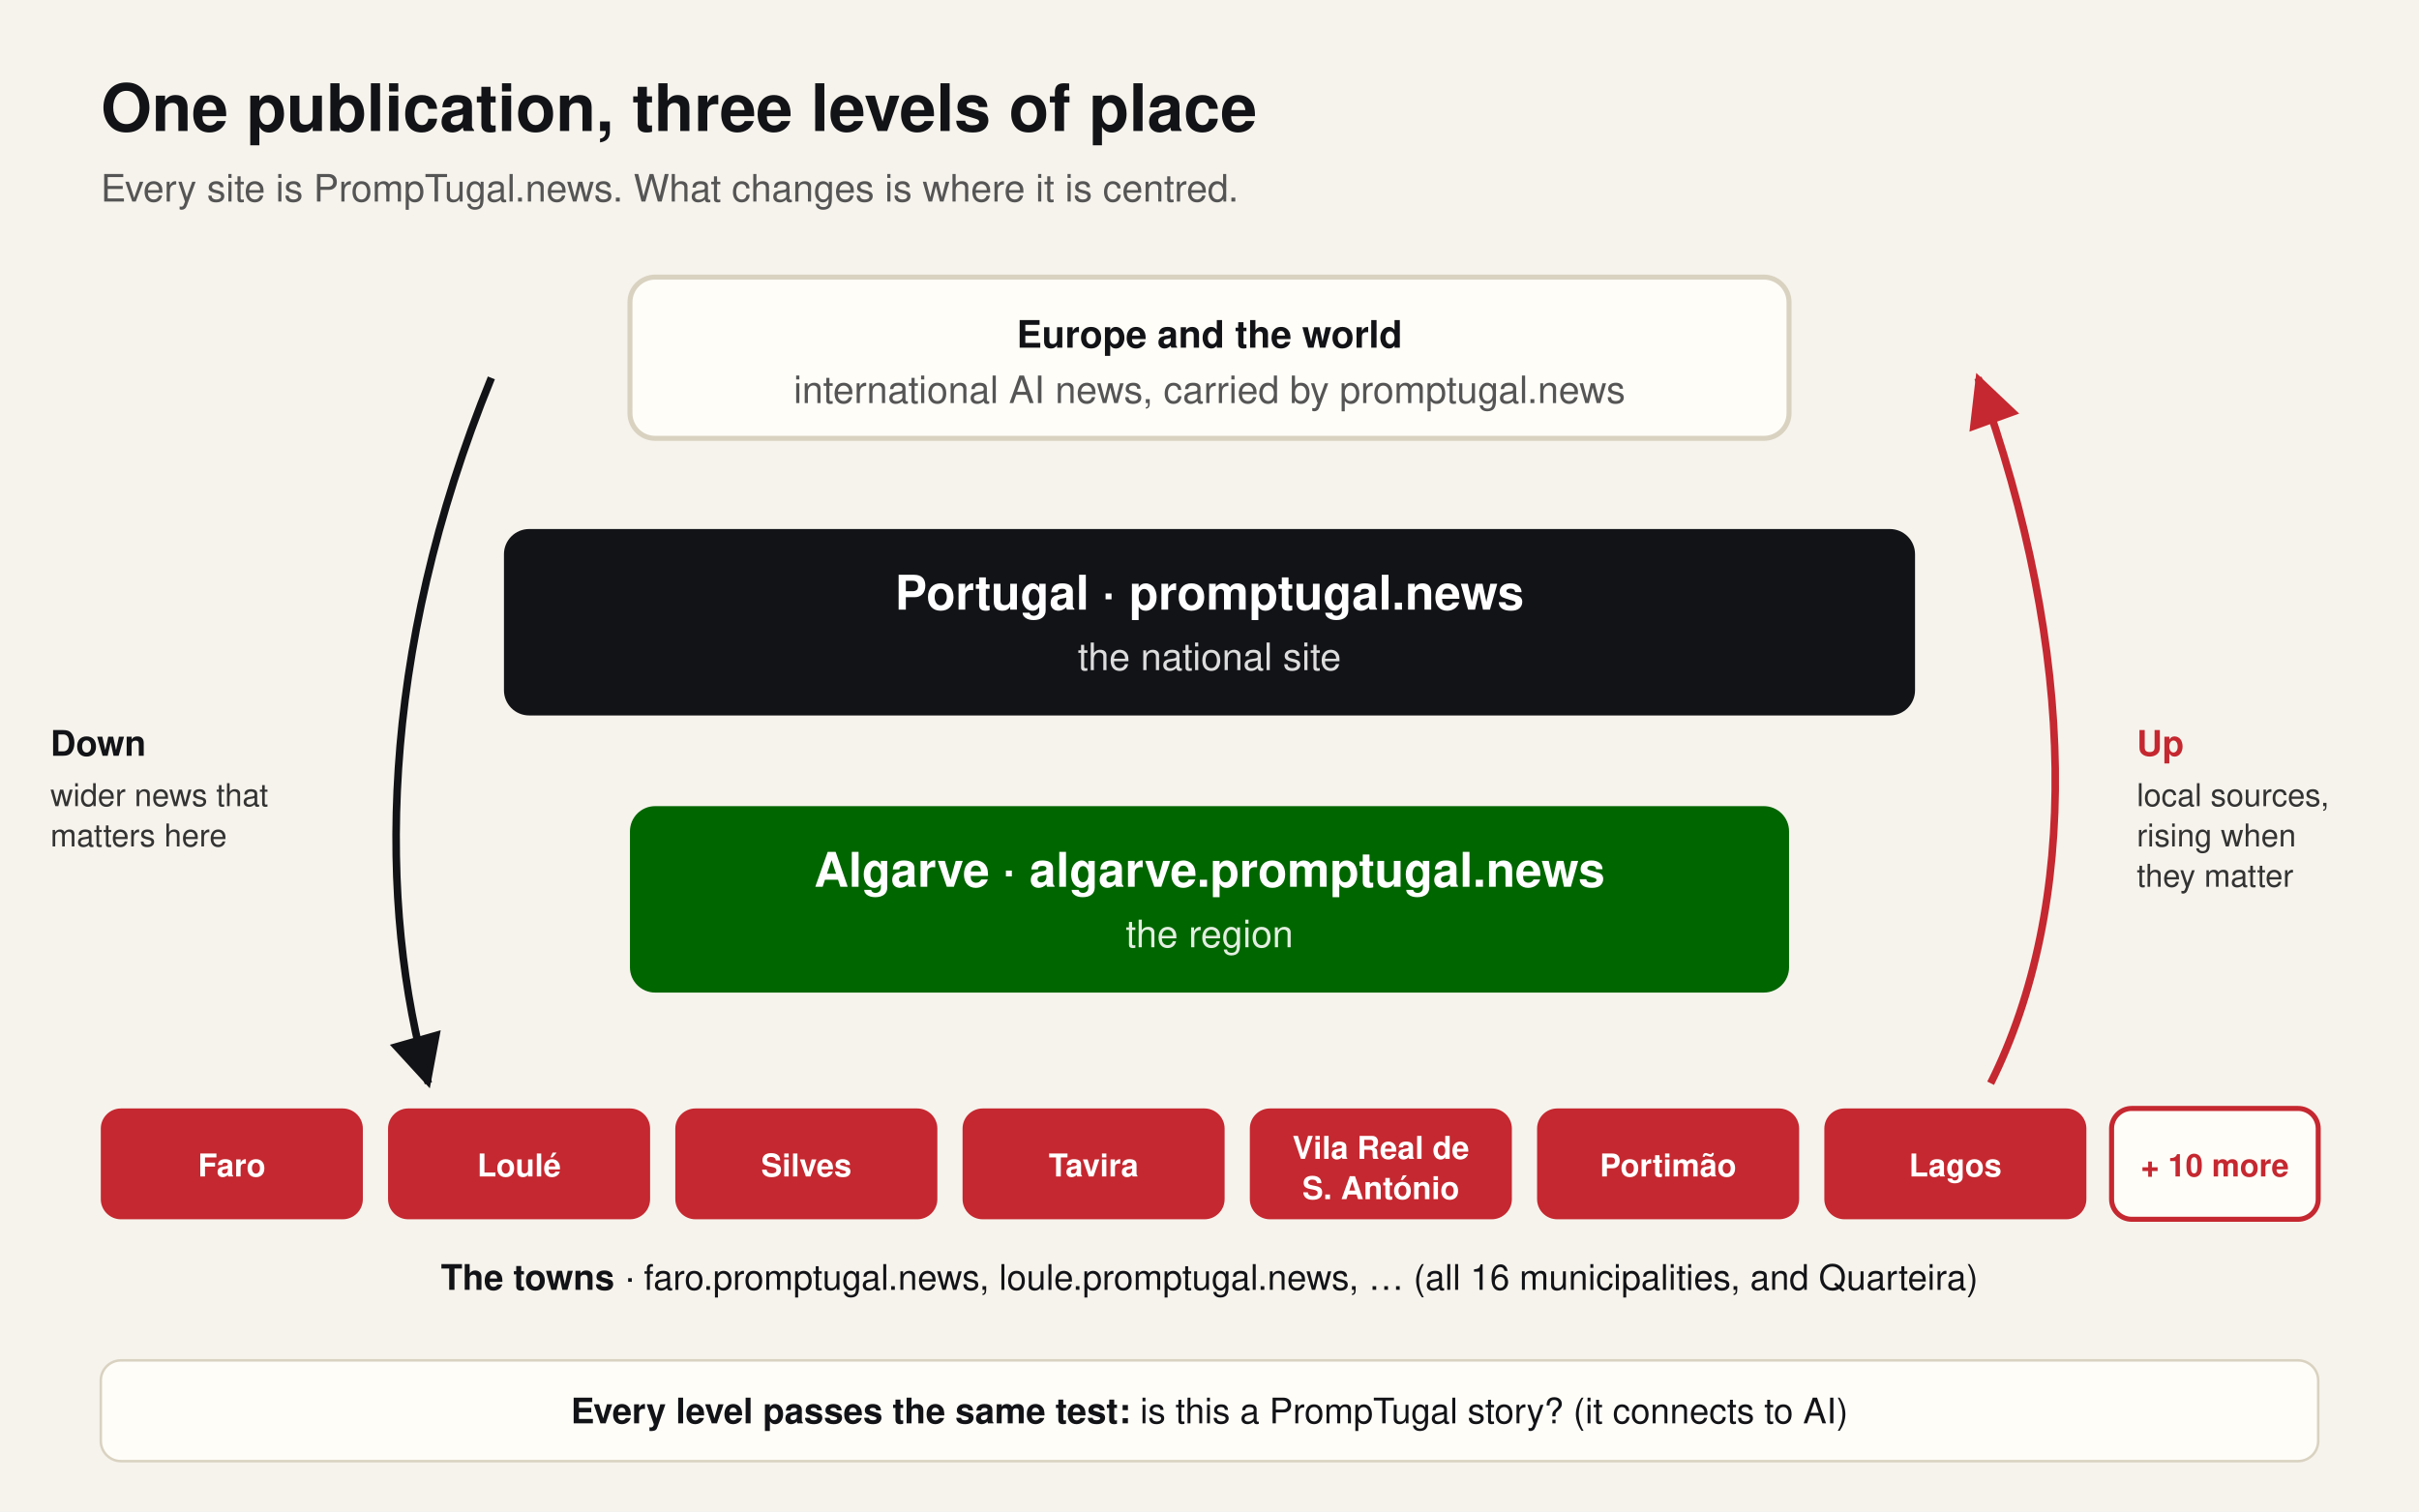
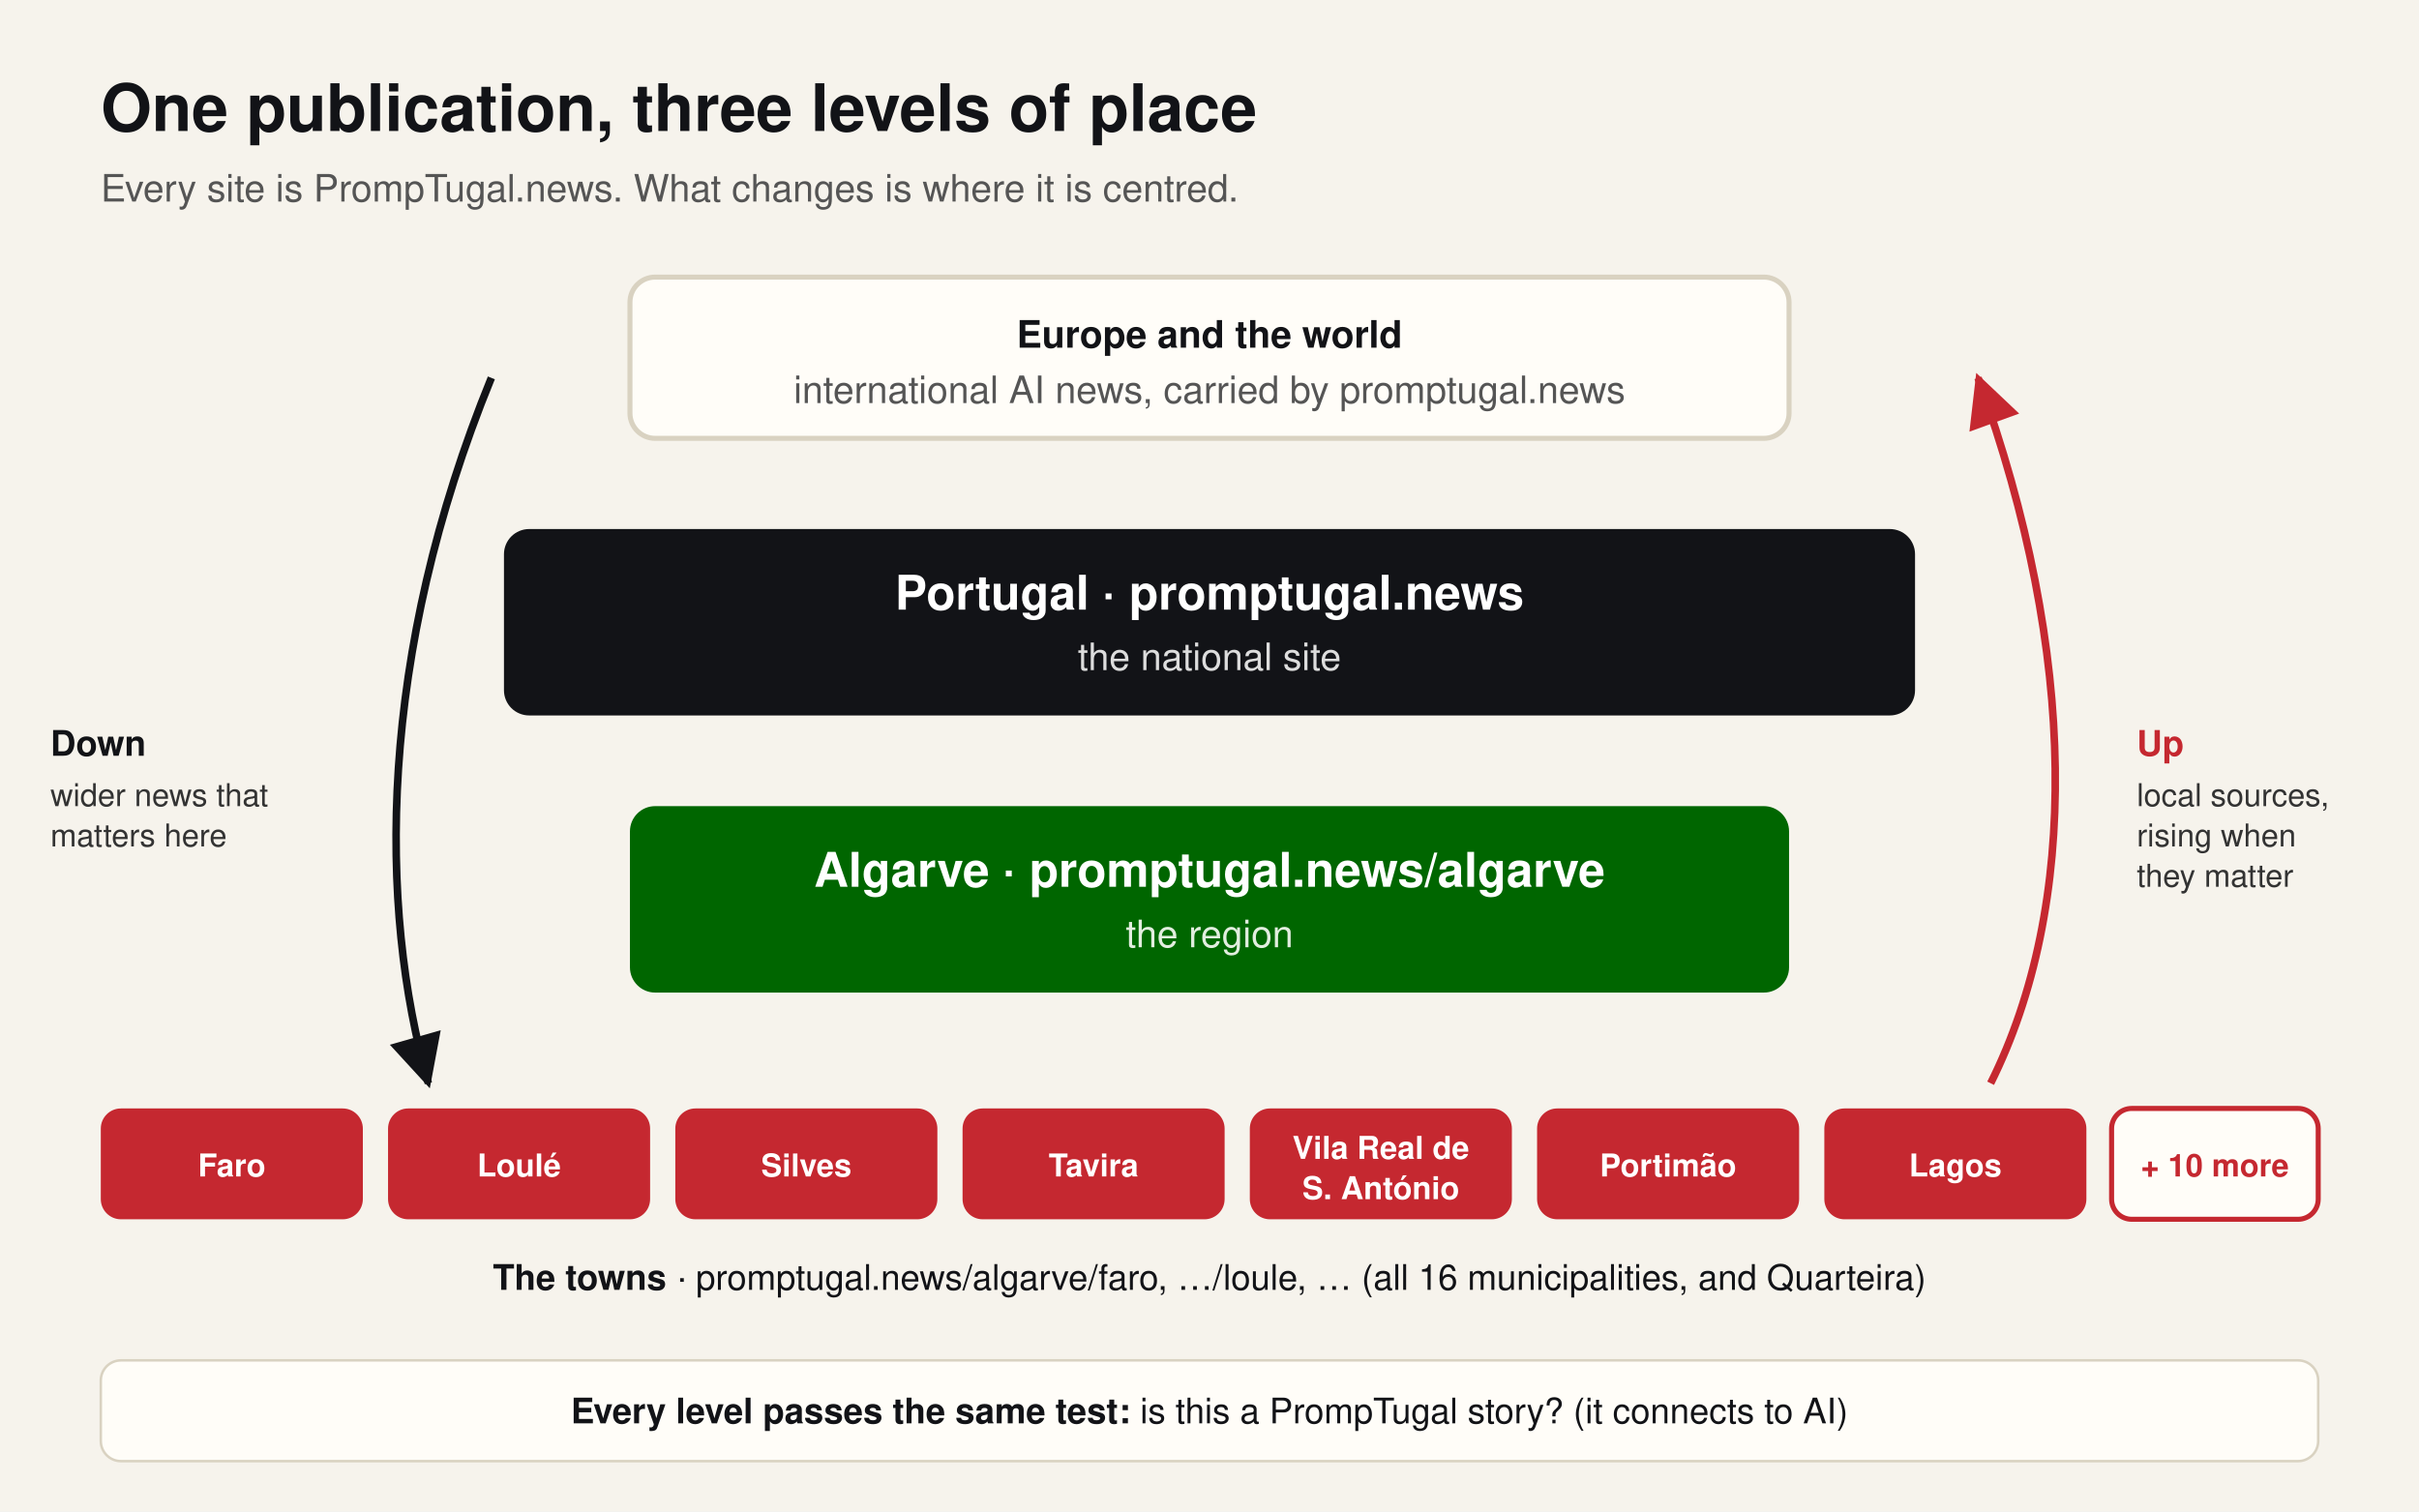
<svg xmlns="http://www.w3.org/2000/svg" viewBox="0 0 960 600" font-family="Helvetica, Arial, sans-serif">
  <rect width="960" height="600" fill="#f6f3ec" />
  <text x="40" y="52" font-size="26" font-weight="700" fill="#121317">One publication, three levels of place</text>
  <text x="40" y="80" font-size="15" fill="#555">Every site is PrompTugal.news. What changes is where it is centred.</text>
  <g font-size="15">
    <rect x="250" y="110" width="460" height="64" rx="10" fill="#fffdf8" stroke="#d9d2c1" stroke-width="2" />
    <text x="480" y="138" text-anchor="middle" font-weight="700" fill="#121317">Europe and the world</text>
    <text x="480" y="160" text-anchor="middle" fill="#555">international AI news, carried by promptugal.news</text>
    <rect x="200" y="210" width="560" height="74" rx="10" fill="#121317" />
    <text x="480" y="242" text-anchor="middle" font-weight="700" font-size="19" fill="#fff">Portugal · promptugal.news</text>
    <text x="480" y="266" text-anchor="middle" fill="#ddd">the national site</text>
    <rect x="250" y="320" width="460" height="74" rx="10" fill="#006600" />
-     <text x="480" y="352" text-anchor="middle" font-weight="700" font-size="19" fill="#fff">Algarve · algarve.promptugal.news</text>
+     <text x="480" y="352" text-anchor="middle" font-weight="700" font-size="19" fill="#fff">Algarve · promptugal.news/algarve</text>
    <text x="480" y="376" text-anchor="middle" fill="#e2eedf">the region</text>
  </g>
  <g font-size="12.5" font-weight="700" fill="#fff">
    <rect x="40" y="440" width="104" height="44" rx="8" fill="#c52830" />
    <text x="92" y="467" text-anchor="middle">Faro</text>
    <rect x="154" y="440" width="104" height="44" rx="8" fill="#c52830" />
    <text x="206" y="467" text-anchor="middle">Loulé</text>
    <rect x="268" y="440" width="104" height="44" rx="8" fill="#c52830" />
    <text x="320" y="467" text-anchor="middle">Silves</text>
    <rect x="382" y="440" width="104" height="44" rx="8" fill="#c52830" />
    <text x="434" y="467" text-anchor="middle">Tavira</text>
    <rect x="496" y="440" width="104" height="44" rx="8" fill="#c52830" />
    <text x="548" y="460" text-anchor="middle">Vila Real de</text>
    <text x="548" y="476" text-anchor="middle">S. António</text>
    <rect x="610" y="440" width="104" height="44" rx="8" fill="#c52830" />
    <text x="662" y="467" text-anchor="middle">Portimão</text>
    <rect x="724" y="440" width="104" height="44" rx="8" fill="#c52830" />
    <text x="776" y="467" text-anchor="middle">Lagos</text>
    <rect x="838" y="440" width="82" height="44" rx="8" fill="#fffdf8" stroke="#c52830" stroke-width="2" />
    <text x="879" y="467" text-anchor="middle" fill="#c52830">+ 10 more</text>
  </g>
  <text x="480" y="512" text-anchor="middle" font-size="14" fill="#121317">
-     <tspan font-weight="700">The towns</tspan> · faro.promptugal.news, loule.promptugal.news, … (all 16 municipalities, and Quarteira)</text>
+     <tspan font-weight="700">The towns</tspan> · promptugal.news/algarve/faro, …/loule, … (all 16 municipalities, and Quarteira)</text>
  <defs>
    <marker id="a" viewBox="0 0 10 10" refX="9" refY="5" markerWidth="7" markerHeight="7" orient="auto">
      <path d="M0 0L10 5L0 10z" fill="context-stroke" />
    </marker>
  </defs>
  <g stroke-width="3" fill="none">
    <path d="M195 150 C150 260 150 360 170 430" stroke="#121317" marker-end="url(#a)" />
    <path d="M790 430 C825 360 825 260 785 150" stroke="#c52830" marker-end="url(#a)" />
  </g>
  <text x="20" y="300" font-size="14" font-weight="700" fill="#121317">Down</text>
  <text x="20" y="320" font-size="12.5" fill="#333">wider news that</text>
  <text x="20" y="336" font-size="12.5" fill="#333">matters here</text>
  <text x="848" y="300" font-size="14" font-weight="700" fill="#c52830">Up</text>
  <text x="848" y="320" font-size="12.5" fill="#333">local sources,</text>
  <text x="848" y="336" font-size="12.5" fill="#333">rising when</text>
  <text x="848" y="352" font-size="12.5" fill="#333">they matter</text>
  <rect x="40" y="540" width="880" height="40" rx="8" fill="#fffdf8" stroke="#d9d2c1" />
  <text x="480" y="565" text-anchor="middle" font-size="14" fill="#121317">
    <tspan font-weight="700">Every level passes the same test:</tspan> is this a PrompTugal story? (it connects to AI)</text>
</svg>
